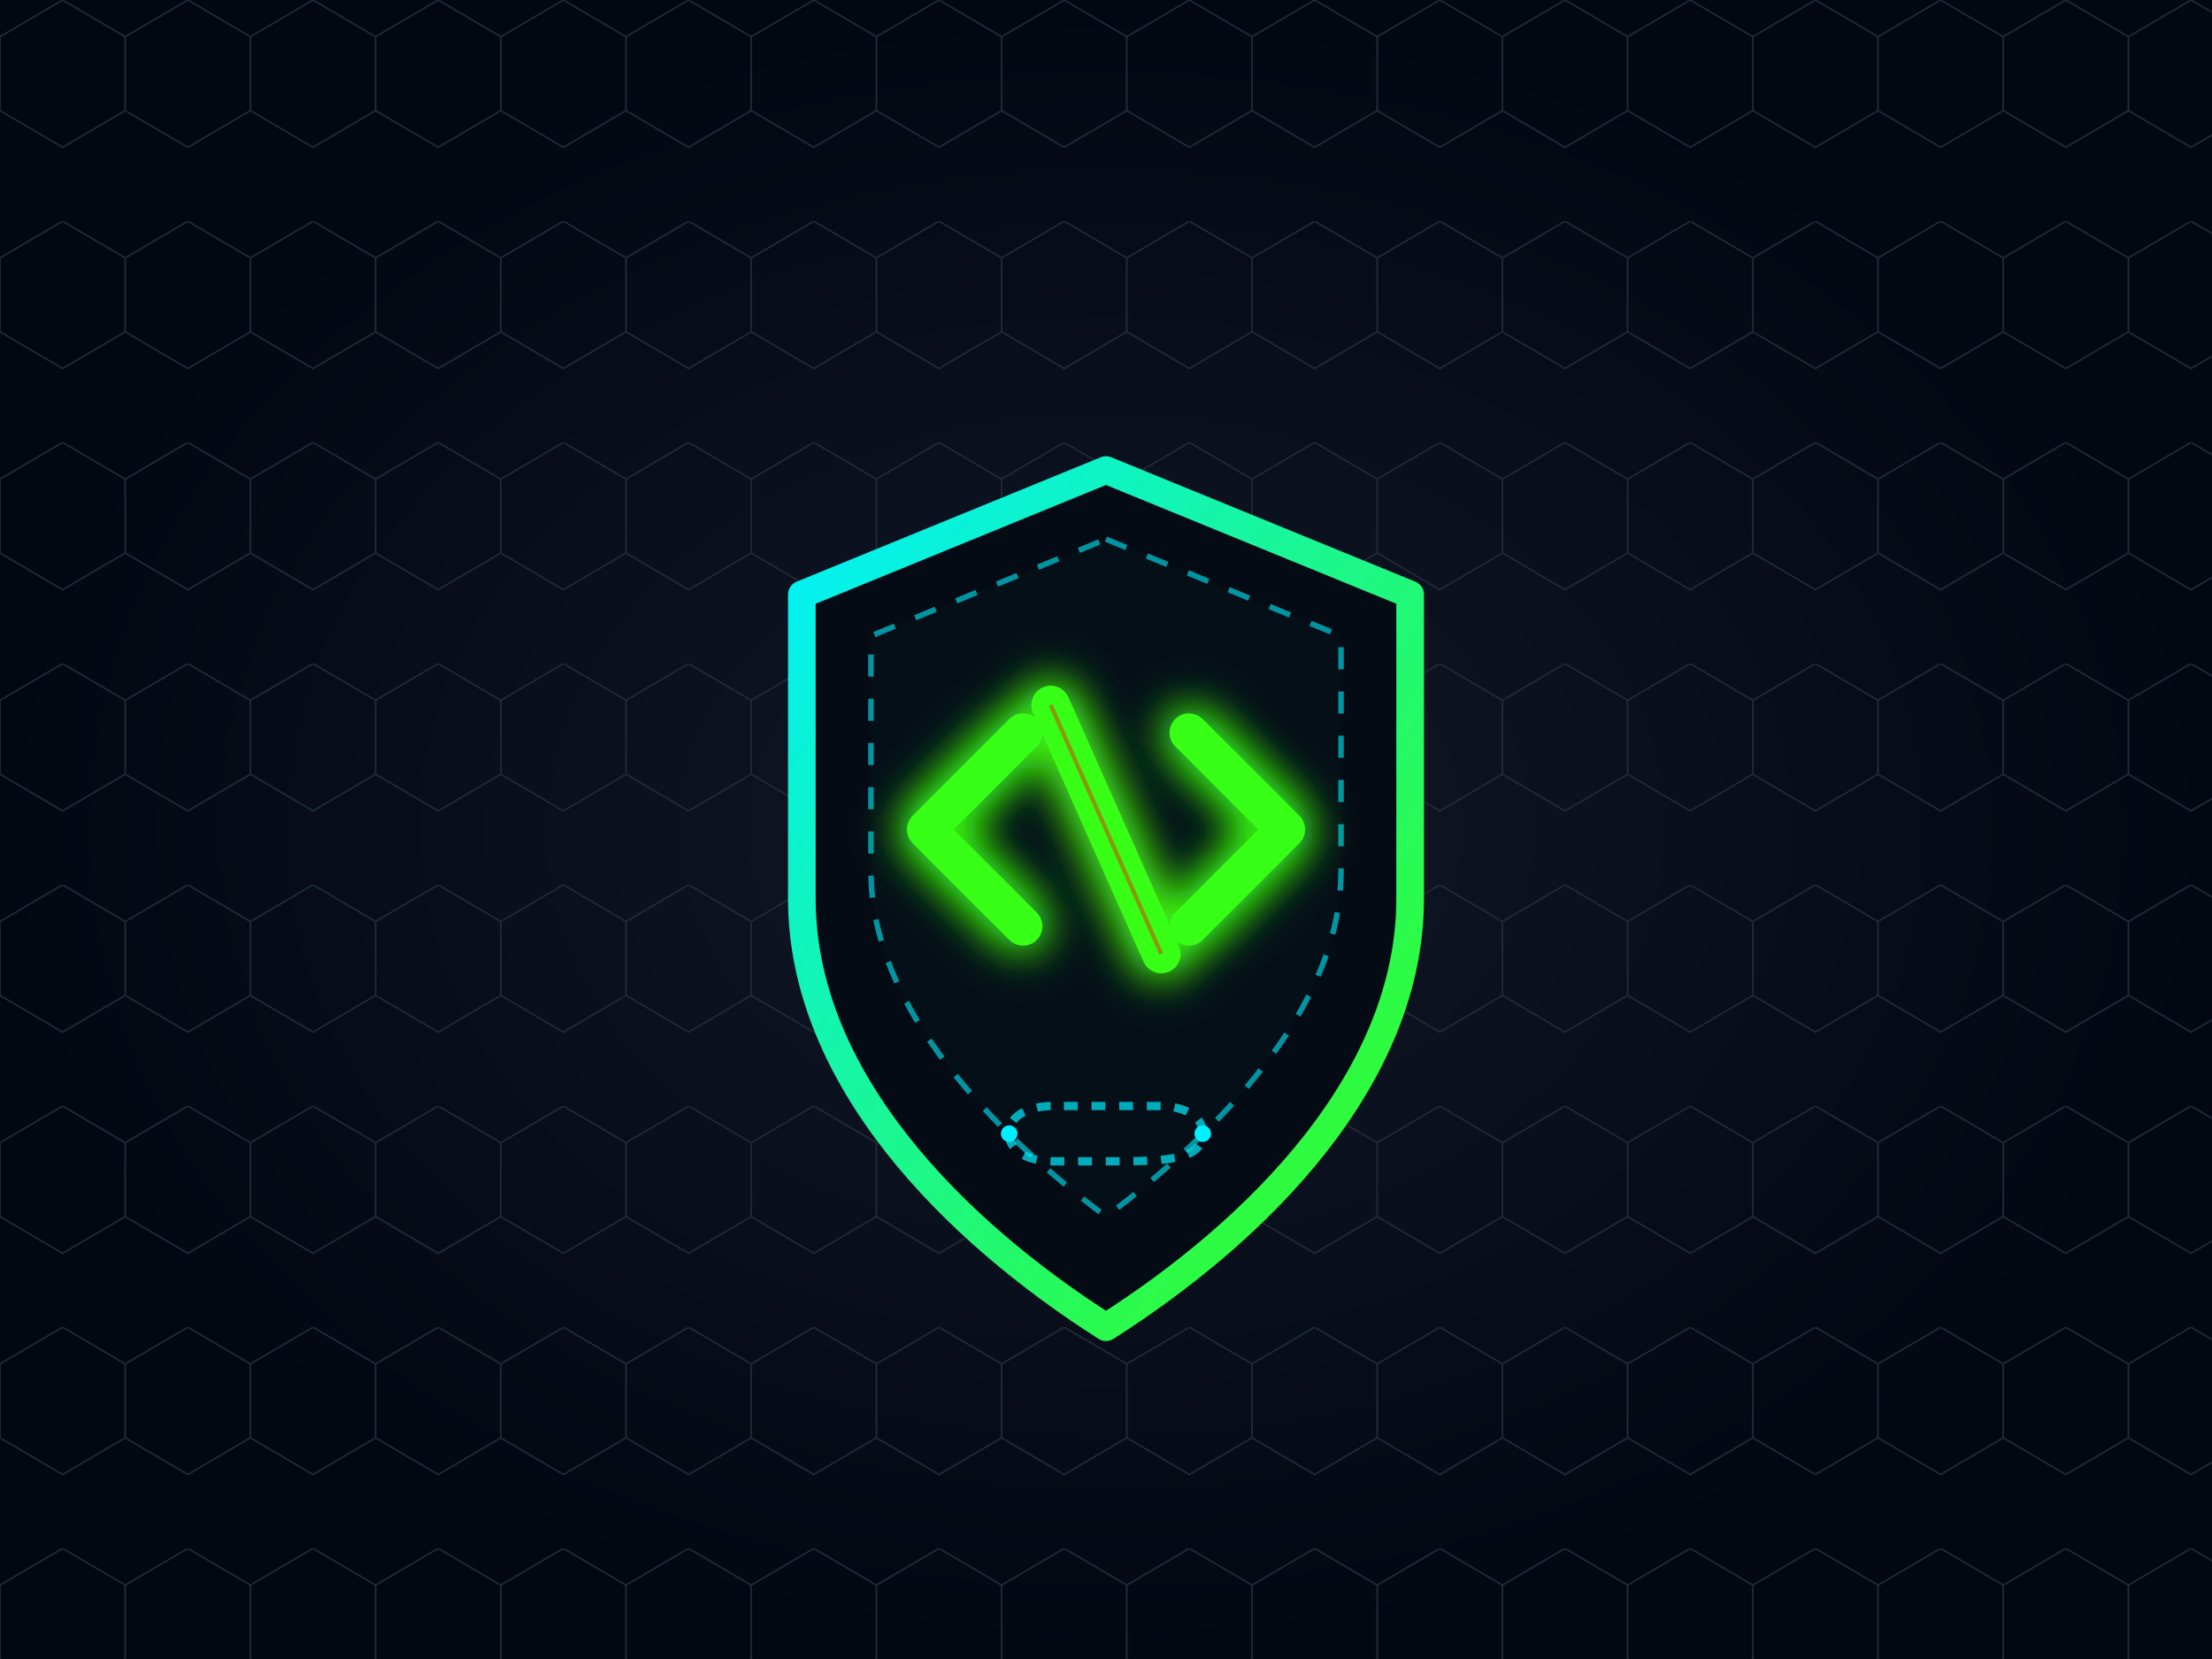
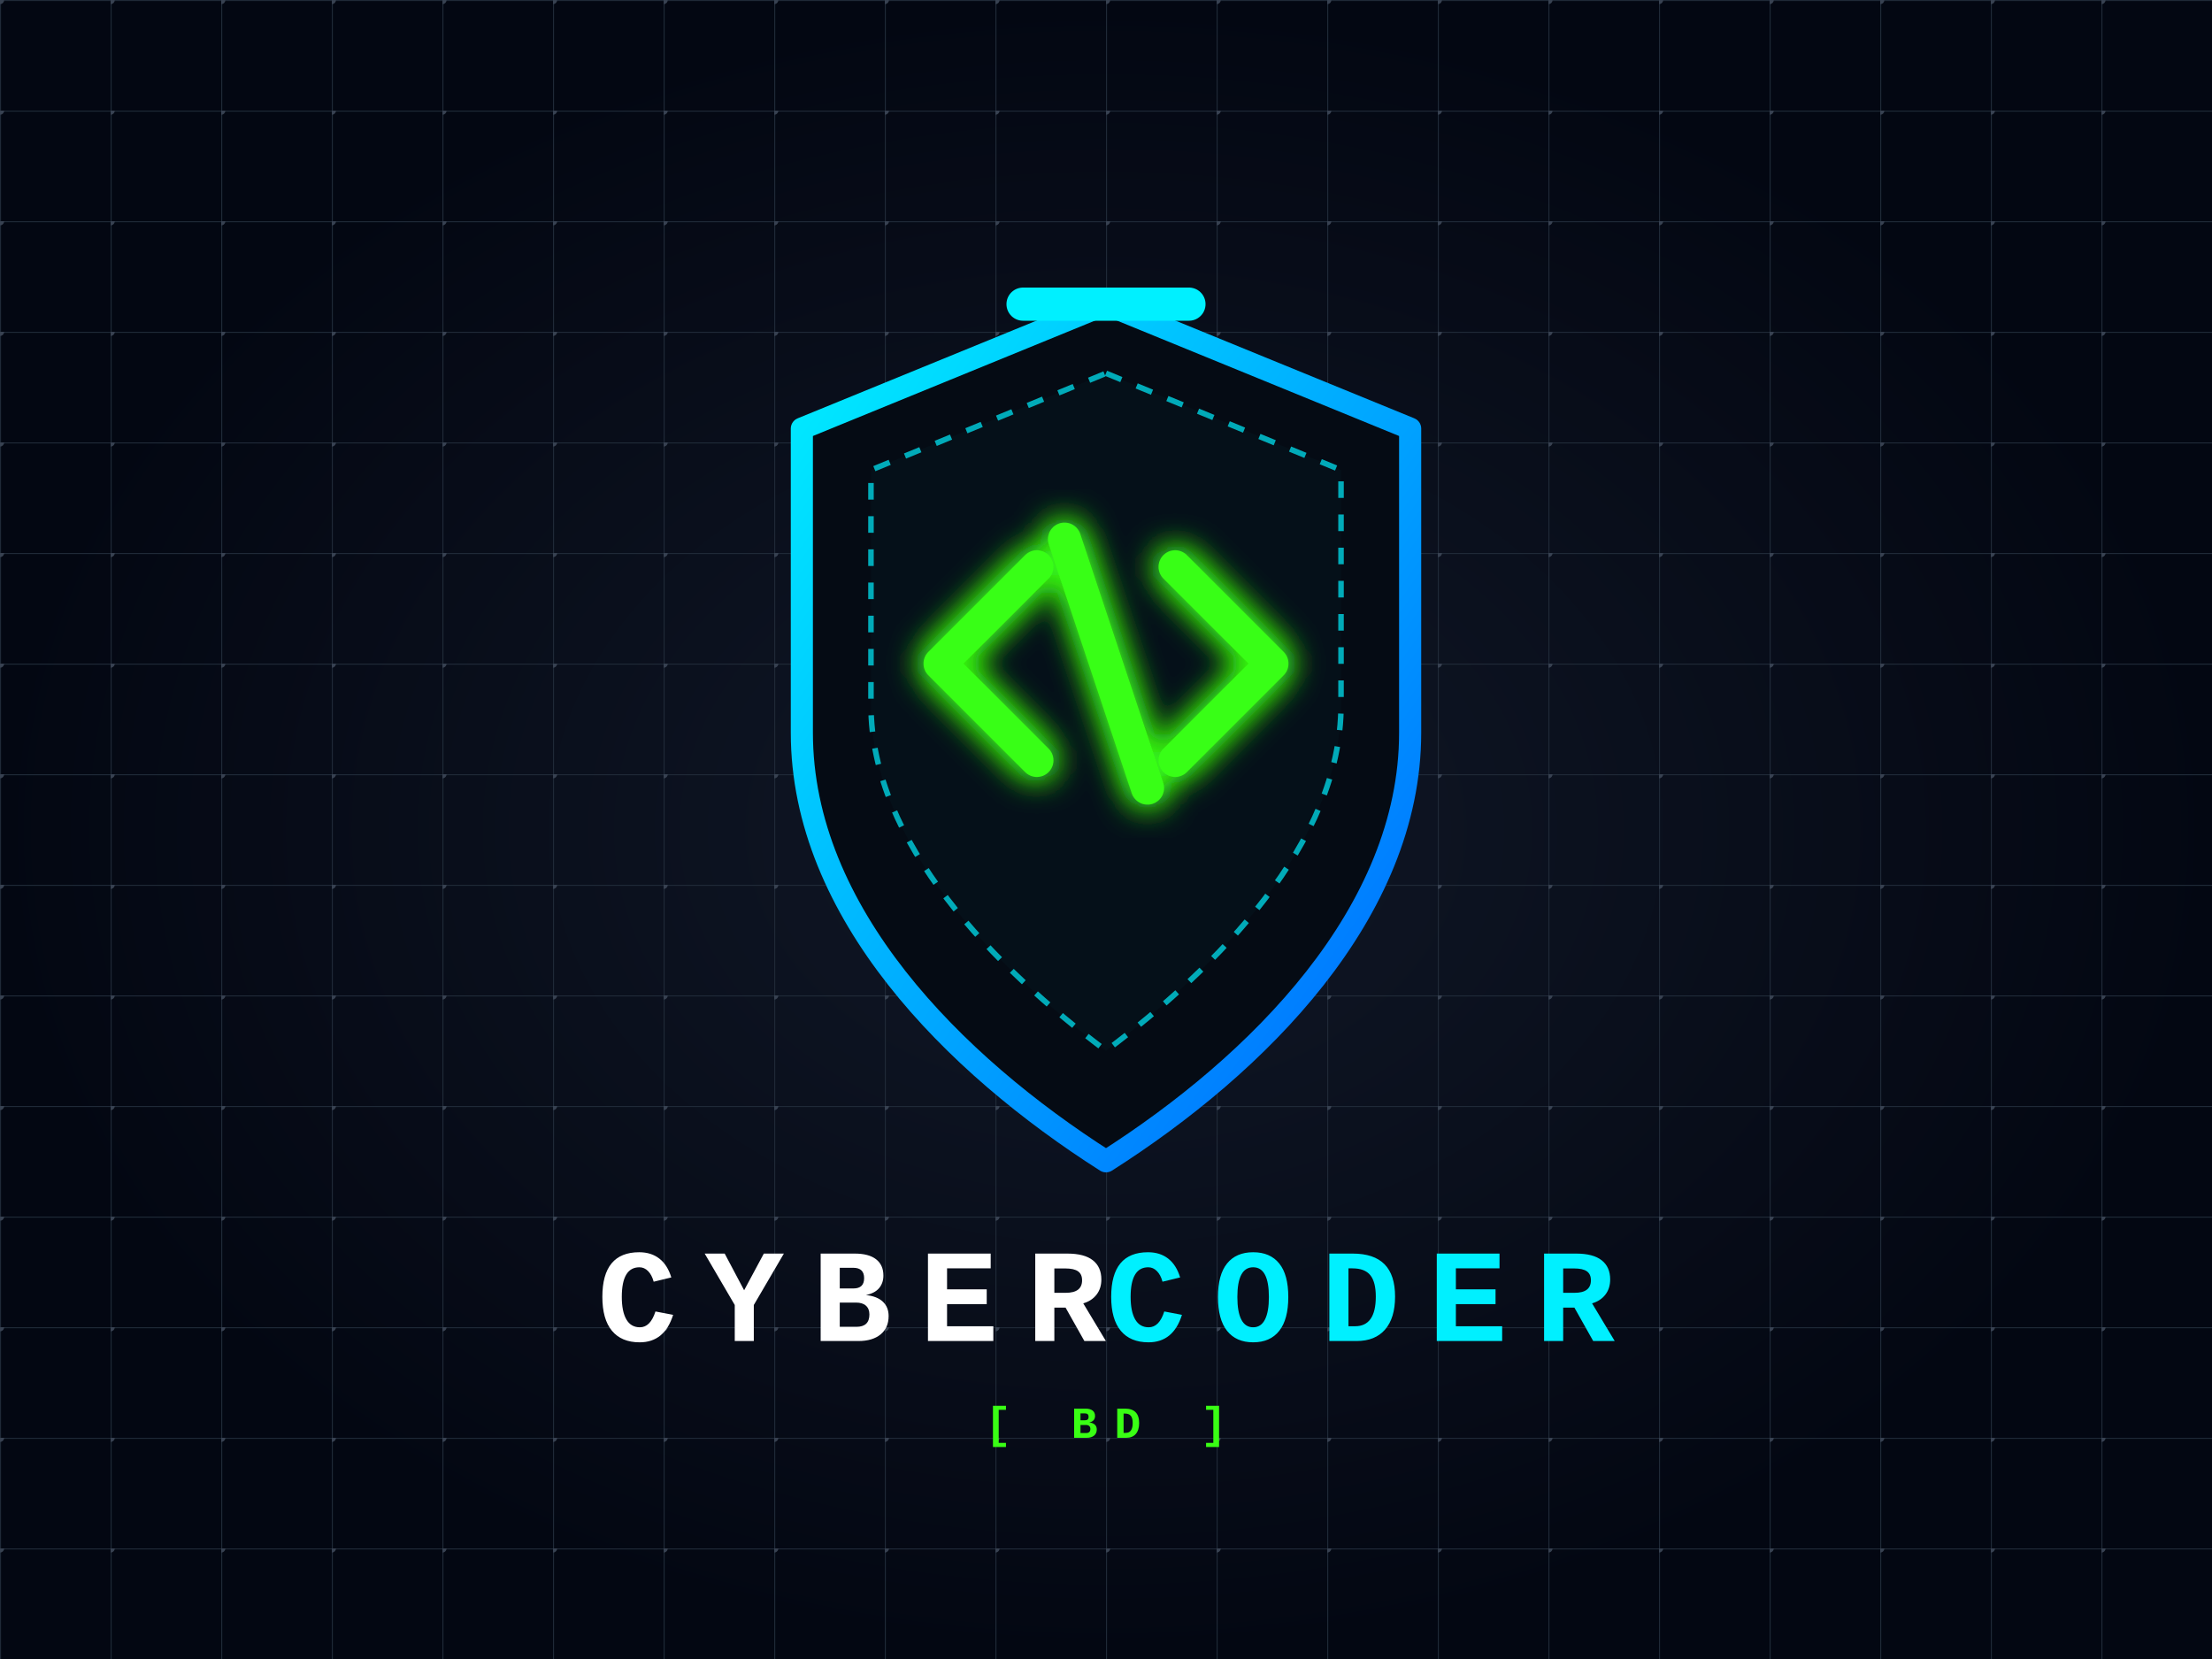
<svg xmlns="http://www.w3.org/2000/svg" viewBox="0 0 800 600" width="100%" height="100%">
  <defs>
    <radialGradient id="bg-glow" cx="50%" cy="50%" r="50%" fx="50%" fy="50%">
      <stop offset="0%" stop-color="#111827" />
      <stop offset="100%" stop-color="#030712" />
    </radialGradient>
    <linearGradient id="shield-grad" x1="0%" y1="0%" x2="100%" y2="100%">
      <stop offset="0%" stop-color="#00F0FF" />
-       <stop offset="100%" stop-color="#39FF14" />
+       <stop offset="100%" stop-color="#0066FF" />
    </linearGradient>
-     <filter id="neon-glow" x="-30%" y="-30%" width="160%" height="160%">
-       <feGaussianBlur stdDeviation="8" result="blur1" />
-       <feGaussianBlur stdDeviation="4" result="blur2" />
+     <filter id="neon-glow" x="-20%" y="-20%" width="140%" height="140%">
+       <feGaussianBlur stdDeviation="6" result="blur" />
      <feMerge>
-         <feMergeNode in="blur1" />
-         <feMergeNode in="blur2" />
+         <feMergeNode in="blur" />
+         <feMergeNode in="blur" />
        <feMergeNode in="SourceGraphic" />
      </feMerge>
    </filter>
  </defs>
  <rect width="100%" height="100%" fill="url(#bg-glow)" />
-   <pattern id="hex" width="56.6" height="100" patternUnits="userSpaceOnUse" patternTransform="scale(0.8)">
-     <path d="M 28.3 0 L 56.6 16.6 L 56.6 50 L 28.3 66.6 L 0 50 L 0 16.6 Z" fill="none" stroke="#1f2937" stroke-width="0.75" />
+   <pattern id="grid" width="40" height="40" patternUnits="userSpaceOnUse">
+     <path d="M 40 0 L 0 0 0 40" fill="none" stroke="#1f2937" stroke-width="0.75" />
+     <circle cx="0" cy="0" r="1.5" fill="#374151" />
  </pattern>
-   <rect width="100%" height="100%" fill="url(#hex)" />
-   <g transform="translate(400, 300)">
-     <path d="M 0 -130 L 110 -85 L 110 25 C 110 90 55 145 0 180 C -55 145 -110 90 -110 25 L -110 -85 Z" fill="#050b14" stroke="url(#shield-grad)" stroke-width="10" stroke-linejoin="round" />
-     <path d="M 0 -105 L 85 -70 L 85 15 C 85 65 40 110 0 140 C -40 110 -85 65 -85 15 L -85 -70 Z" fill="rgba(0, 240, 255, 0.03)" stroke="#00F0FF" stroke-width="2" stroke-dasharray="8 8" opacity="0.6" />
+   <rect width="100%" height="100%" fill="url(#grid)" />
+   <g transform="translate(400, 240)">
+     <path d="M 0 -130 L 110 -85 L 110 25 C 110 90 55 145 0 180 C -55 145 -110 90 -110 25 L -110 -85 Z" fill="#050b14" stroke="url(#shield-grad)" stroke-width="8" stroke-linejoin="round" />
+     <path d="M 0 -105 L 85 -70 L 85 15 C 85 65 40 110 0 140 C -40 110 -85 65 -85 15 L -85 -70 Z" fill="rgba(0, 240, 255, 0.03)" stroke="#00F0FF" stroke-width="2" stroke-dasharray="6 6" opacity="0.7" />
    <g filter="url(#neon-glow)">
-       <path d="M -30 -35 L -65 0 L -30 35 M 30 -35 L 65 0 L 30 35 M 20 45 L -20 -45" fill="none" stroke="#39FF14" stroke-width="14" stroke-linecap="round" stroke-linejoin="round" />
-       <path d="M 20 45 L -20 -45" fill="none" stroke="#FF0000" stroke-width="1.5" opacity="0.4" />
+       <path d="M -25 -35 L -60 0 L -25 35" fill="none" stroke="#39FF14" stroke-width="12" stroke-linecap="round" stroke-linejoin="round" />
+       <path d="M 15 45 L -15 -45" fill="none" stroke="#39FF14" stroke-width="12" stroke-linecap="round" />
+       <path d="M 25 -35 L 60 0 L 25 35" fill="none" stroke="#39FF14" stroke-width="12" stroke-linecap="round" stroke-linejoin="round" />
    </g>
-     <g transform="translate(0, 110)">
-       <path d="M -20 -10 C -20 -10, -35 -10, -35 0 C -35 10, -20 10, -20 10 L 0 10 C 20 10, 35 10, 35 0 C 35 -10, 20 -10, 20 -10 L 0 -10 Z" fill="none" stroke="#00F0FF" stroke-width="3" stroke-dasharray="5 5" opacity="0.7" />
-       <circle cx="-35" cy="0" r="3" fill="#00F0FF" />
-       <circle cx="35" cy="0" r="3" fill="#00F0FF" />
-     </g>
+     <path d="M -30 -130 L 30 -130" fill="none" stroke="#00F0FF" stroke-width="12" stroke-linecap="round" />
+   </g>
+   <g transform="translate(400, 485)" text-anchor="middle" font-family="'Courier New', Courier, monospace">
+     <text x="0" y="0" fill="#FFFFFF" font-size="48" font-weight="900" letter-spacing="10">
+       CYBER<tspan fill="#00F0FF">CODER</tspan>
+     </text>
+     <text x="0" y="35" fill="#39FF14" font-size="16" font-weight="bold" letter-spacing="6">
+       [ BD ]
+     </text>
  </g>
</svg>
